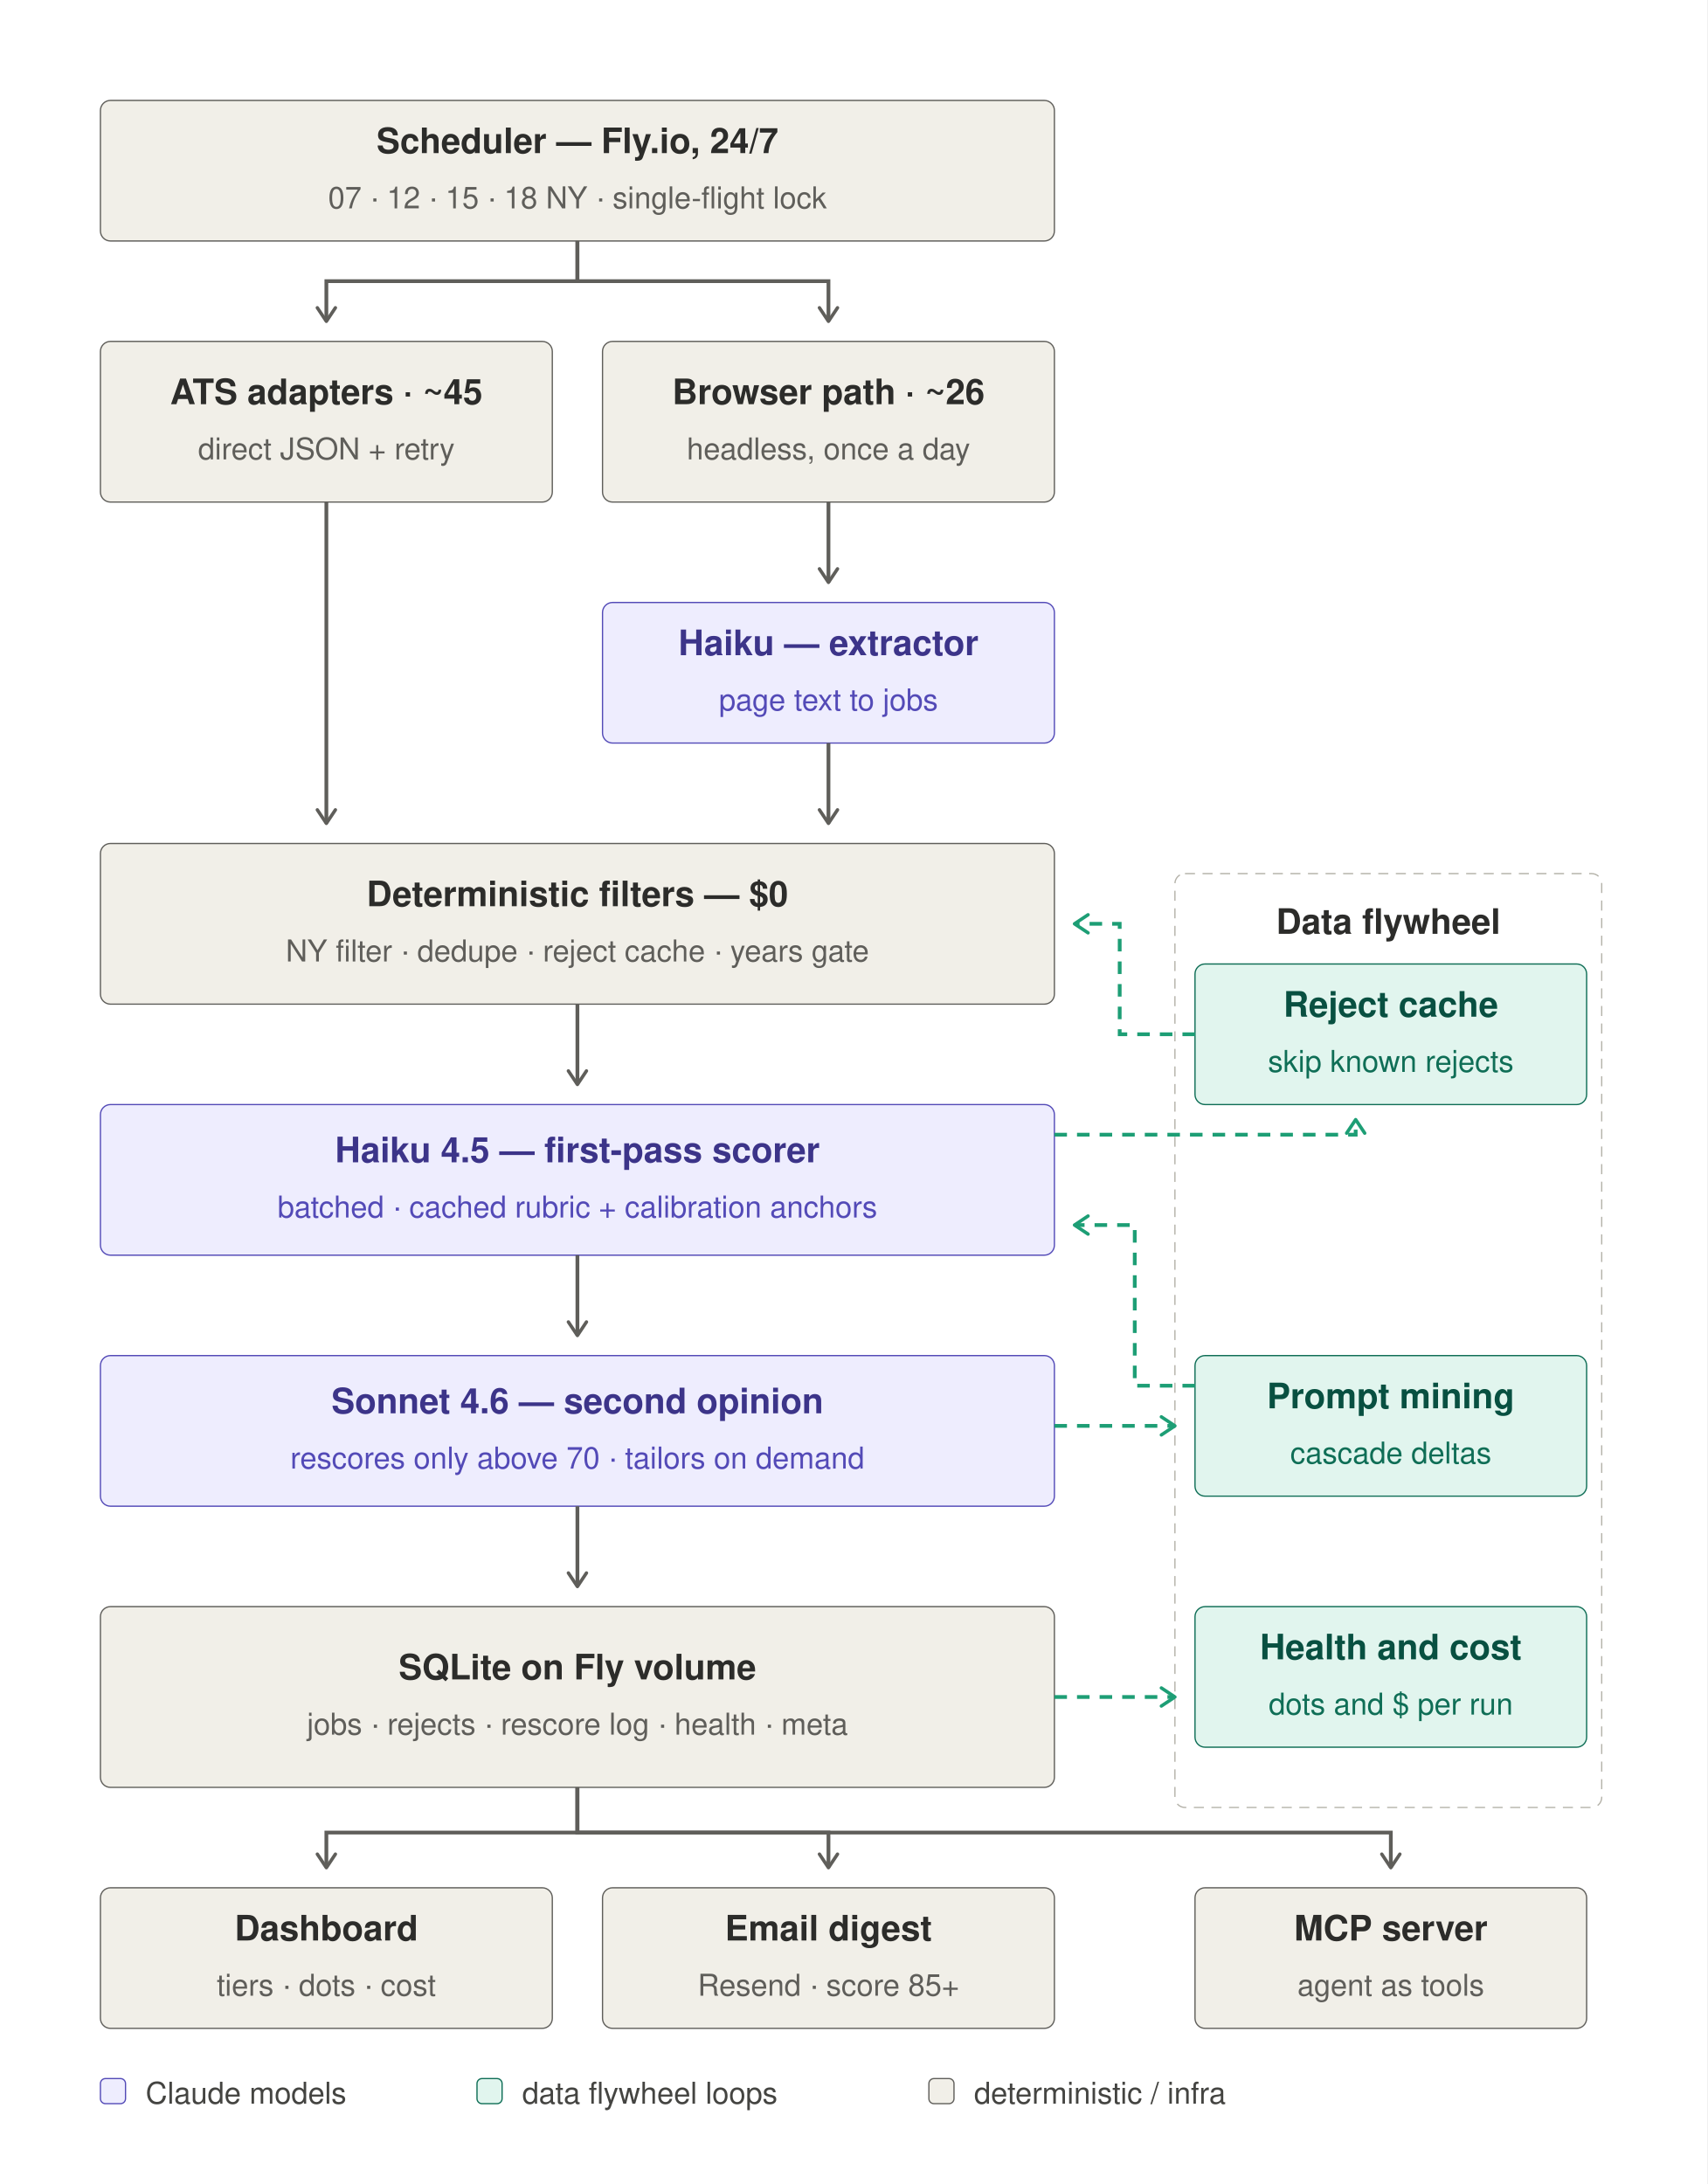
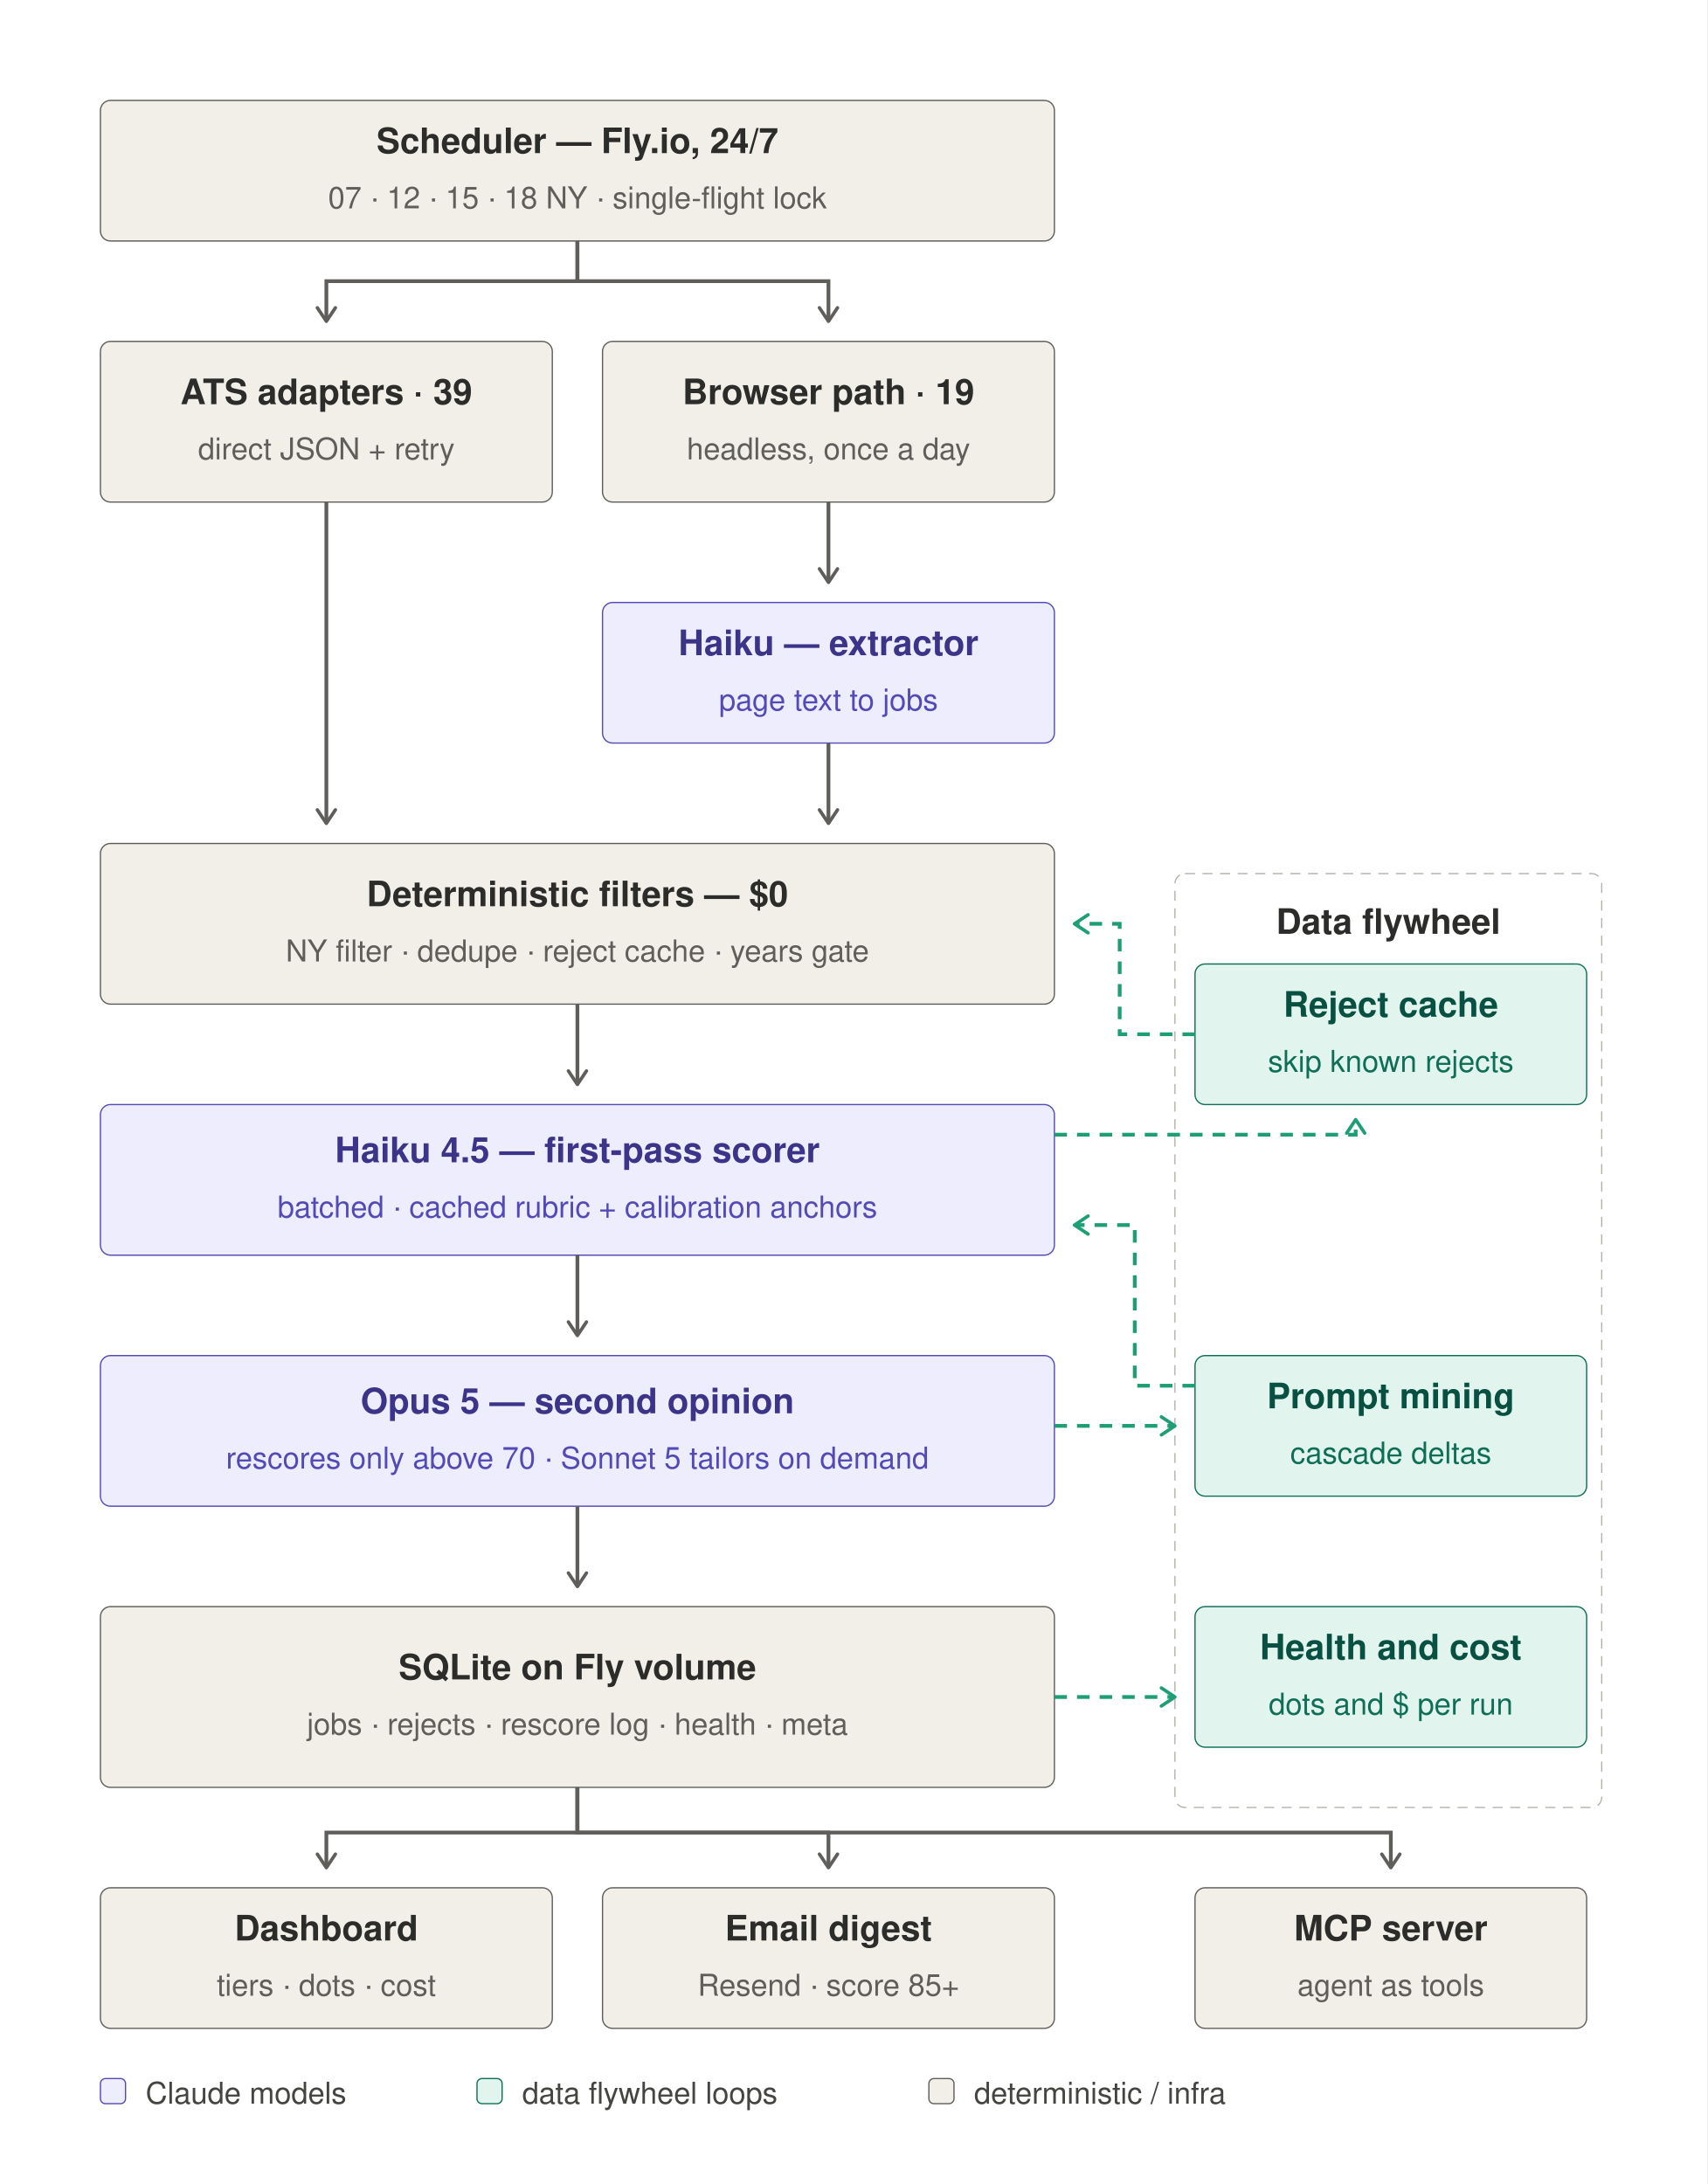
<svg xmlns="http://www.w3.org/2000/svg" width="680" viewBox="0 0 680 870" role="img" font-family="-apple-system, 'Segoe UI', Helvetica, Arial, sans-serif">
  <defs>
    <marker id="arrow" viewBox="0 0 10 10" refX="8" refY="5" markerWidth="6" markerHeight="6" orient="auto-start-reverse">
      <path d="M2 1L8 5L2 9" fill="none" stroke="context-stroke" stroke-width="1.5" stroke-linecap="round" stroke-linejoin="round" />
    </marker>
  </defs>
  <rect x="0" y="0" width="680" height="870" fill="#ffffff" />
  <g>
    <rect x="40" y="40" width="380" height="56" rx="4" fill="#F1EFE8" stroke="#5F5E5A" stroke-width="0.5" />
    <text x="230" y="61" font-size="14" font-weight="600" fill="#2C2C2A" text-anchor="middle">Scheduler — Fly.io, 24/7</text>
    <text x="230" y="83" font-size="12" fill="#5F5E5A" text-anchor="middle">07 · 12 · 15 · 18 NY · single-flight lock</text>
  </g>
  <path d="M230 96 V112 H130 V128" fill="none" stroke="#5F5E5A" stroke-width="1.5" marker-end="url(#arrow)" />
  <path d="M230 96 V112 H330 V128" fill="none" stroke="#5F5E5A" stroke-width="1.5" marker-end="url(#arrow)" />
  <g>
    <rect x="40" y="136" width="180" height="64" rx="4" fill="#F1EFE8" stroke="#5F5E5A" stroke-width="0.5" />
-     <text x="130" y="161" font-size="14" font-weight="600" fill="#2C2C2A" text-anchor="middle">ATS adapters · ~45</text>
+     <text x="130" y="161" font-size="14" font-weight="600" fill="#2C2C2A" text-anchor="middle">ATS adapters · 39</text>
    <text x="130" y="183" font-size="12" fill="#5F5E5A" text-anchor="middle">direct JSON + retry</text>
  </g>
  <g>
    <rect x="240" y="136" width="180" height="64" rx="4" fill="#F1EFE8" stroke="#5F5E5A" stroke-width="0.5" />
-     <text x="330" y="161" font-size="14" font-weight="600" fill="#2C2C2A" text-anchor="middle">Browser path · ~26</text>
+     <text x="330" y="161" font-size="14" font-weight="600" fill="#2C2C2A" text-anchor="middle">Browser path · 19</text>
    <text x="330" y="183" font-size="12" fill="#5F5E5A" text-anchor="middle">headless, once a day</text>
  </g>
  <path d="M330 200 V232" fill="none" stroke="#5F5E5A" stroke-width="1.5" marker-end="url(#arrow)" />
  <path d="M130 200 V328" fill="none" stroke="#5F5E5A" stroke-width="1.5" marker-end="url(#arrow)" />
  <g>
    <rect x="240" y="240" width="180" height="56" rx="4" fill="#EEEDFE" stroke="#534AB7" stroke-width="0.5" />
    <text x="330" y="261" font-size="14" font-weight="600" fill="#3C3489" text-anchor="middle">Haiku — extractor</text>
    <text x="330" y="283" font-size="12" fill="#534AB7" text-anchor="middle">page text to jobs</text>
  </g>
  <path d="M330 296 V328" fill="none" stroke="#5F5E5A" stroke-width="1.5" marker-end="url(#arrow)" />
  <g>
    <rect x="40" y="336" width="380" height="64" rx="4" fill="#F1EFE8" stroke="#5F5E5A" stroke-width="0.5" />
    <text x="230" y="361" font-size="14" font-weight="600" fill="#2C2C2A" text-anchor="middle">Deterministic filters — $0</text>
    <text x="230" y="383" font-size="12" fill="#5F5E5A" text-anchor="middle">NY filter · dedupe · reject cache · years gate</text>
  </g>
  <path d="M230 400 V432" fill="none" stroke="#5F5E5A" stroke-width="1.5" marker-end="url(#arrow)" />
  <g>
    <rect x="40" y="440" width="380" height="60" rx="4" fill="#EEEDFE" stroke="#534AB7" stroke-width="0.5" />
    <text x="230" y="463" font-size="14" font-weight="600" fill="#3C3489" text-anchor="middle">Haiku 4.5 — first-pass scorer</text>
    <text x="230" y="485" font-size="12" fill="#534AB7" text-anchor="middle">batched · cached rubric + calibration anchors</text>
  </g>
  <path d="M230 500 V532" fill="none" stroke="#5F5E5A" stroke-width="1.5" marker-end="url(#arrow)" />
  <g>
    <rect x="40" y="540" width="380" height="60" rx="4" fill="#EEEDFE" stroke="#534AB7" stroke-width="0.5" />
-     <text x="230" y="563" font-size="14" font-weight="600" fill="#3C3489" text-anchor="middle">Sonnet 4.6 — second opinion</text>
-     <text x="230" y="585" font-size="12" fill="#534AB7" text-anchor="middle">rescores only above 70 · tailors on demand</text>
+     <text x="230" y="563" font-size="14" font-weight="600" fill="#3C3489" text-anchor="middle">Opus 5 — second opinion</text>
+     <text x="230" y="585" font-size="12" fill="#534AB7" text-anchor="middle">rescores only above 70 · Sonnet 5 tailors on demand</text>
  </g>
  <path d="M230 600 V632" fill="none" stroke="#5F5E5A" stroke-width="1.5" marker-end="url(#arrow)" />
  <g>
    <rect x="40" y="640" width="380" height="72" rx="4" fill="#F1EFE8" stroke="#5F5E5A" stroke-width="0.5" />
    <text x="230" y="669" font-size="14" font-weight="600" fill="#2C2C2A" text-anchor="middle">SQLite on Fly volume</text>
    <text x="230" y="691" font-size="12" fill="#5F5E5A" text-anchor="middle">jobs · rejects · rescore log · health · meta</text>
  </g>
  <path d="M230 712 V730 H130 V744" fill="none" stroke="#5F5E5A" stroke-width="1.5" marker-end="url(#arrow)" />
  <path d="M230 712 V730 H330 V744" fill="none" stroke="#5F5E5A" stroke-width="1.5" marker-end="url(#arrow)" />
  <g>
    <rect x="40" y="752" width="180" height="56" rx="4" fill="#F1EFE8" stroke="#5F5E5A" stroke-width="0.5" />
    <text x="130" y="773" font-size="14" font-weight="600" fill="#2C2C2A" text-anchor="middle">Dashboard</text>
    <text x="130" y="795" font-size="12" fill="#5F5E5A" text-anchor="middle">tiers · dots · cost</text>
  </g>
  <g>
    <rect x="240" y="752" width="180" height="56" rx="4" fill="#F1EFE8" stroke="#5F5E5A" stroke-width="0.5" />
    <text x="330" y="773" font-size="14" font-weight="600" fill="#2C2C2A" text-anchor="middle">Email digest</text>
    <text x="330" y="795" font-size="12" fill="#5F5E5A" text-anchor="middle">Resend · score 85+</text>
  </g>
  <rect x="468" y="348" width="170" height="372" rx="4" fill="none" stroke="#B4B2A9" stroke-width="0.5" stroke-dasharray="4 3" />
  <text x="553" y="372" font-size="14" font-weight="600" fill="#2C2C2A" text-anchor="middle">Data flywheel</text>
  <g>
    <rect x="476" y="384" width="156" height="56" rx="4" fill="#E1F5EE" stroke="#0F6E56" stroke-width="0.5" />
    <text x="554" y="405" font-size="14" font-weight="600" fill="#085041" text-anchor="middle">Reject cache</text>
    <text x="554" y="427" font-size="12" fill="#0F6E56" text-anchor="middle">skip known rejects</text>
  </g>
  <g>
    <rect x="476" y="540" width="156" height="56" rx="4" fill="#E1F5EE" stroke="#0F6E56" stroke-width="0.5" />
    <text x="554" y="561" font-size="14" font-weight="600" fill="#085041" text-anchor="middle">Prompt mining</text>
    <text x="554" y="583" font-size="12" fill="#0F6E56" text-anchor="middle">cascade deltas</text>
  </g>
  <g>
    <rect x="476" y="640" width="156" height="56" rx="4" fill="#E1F5EE" stroke="#0F6E56" stroke-width="0.5" />
    <text x="554" y="661" font-size="14" font-weight="600" fill="#085041" text-anchor="middle">Health and cost</text>
    <text x="554" y="683" font-size="12" fill="#0F6E56" text-anchor="middle">dots and $ per run</text>
  </g>
  <path d="M420 452 H540 V446" fill="none" stroke="#1D9E75" stroke-width="1.5" stroke-dasharray="5 4" marker-end="url(#arrow)" />
  <path d="M476 412 H446 V368 H428" fill="none" stroke="#1D9E75" stroke-width="1.5" stroke-dasharray="5 4" marker-end="url(#arrow)" />
  <path d="M420 568 H468" fill="none" stroke="#1D9E75" stroke-width="1.5" stroke-dasharray="5 4" marker-end="url(#arrow)" />
  <path d="M476 552 H452 V488 H428" fill="none" stroke="#1D9E75" stroke-width="1.5" stroke-dasharray="5 4" marker-end="url(#arrow)" />
  <path d="M420 676 H468" fill="none" stroke="#1D9E75" stroke-width="1.5" stroke-dasharray="5 4" marker-end="url(#arrow)" />
  <path d="M230 712 V730 H554 V744" fill="none" stroke="#5F5E5A" stroke-width="1.5" marker-end="url(#arrow)" />
  <g>
    <rect x="476" y="752" width="156" height="56" rx="4" fill="#F1EFE8" stroke="#5F5E5A" stroke-width="0.5" />
    <text x="554" y="773" font-size="14" font-weight="600" fill="#2C2C2A" text-anchor="middle">MCP server</text>
    <text x="554" y="795" font-size="12" fill="#5F5E5A" text-anchor="middle">agent as tools</text>
  </g>
  <rect x="40" y="828" width="10" height="10" rx="2" fill="#EEEDFE" stroke="#534AB7" stroke-width="0.5" />
  <text x="58" y="838" font-size="12" fill="#444441">Claude models</text>
  <rect x="190" y="828" width="10" height="10" rx="2" fill="#E1F5EE" stroke="#0F6E56" stroke-width="0.5" />
  <text x="208" y="838" font-size="12" fill="#444441">data flywheel loops</text>
  <rect x="370" y="828" width="10" height="10" rx="2" fill="#F1EFE8" stroke="#5F5E5A" stroke-width="0.5" />
  <text x="388" y="838" font-size="12" fill="#444441">deterministic / infra</text>
</svg>
